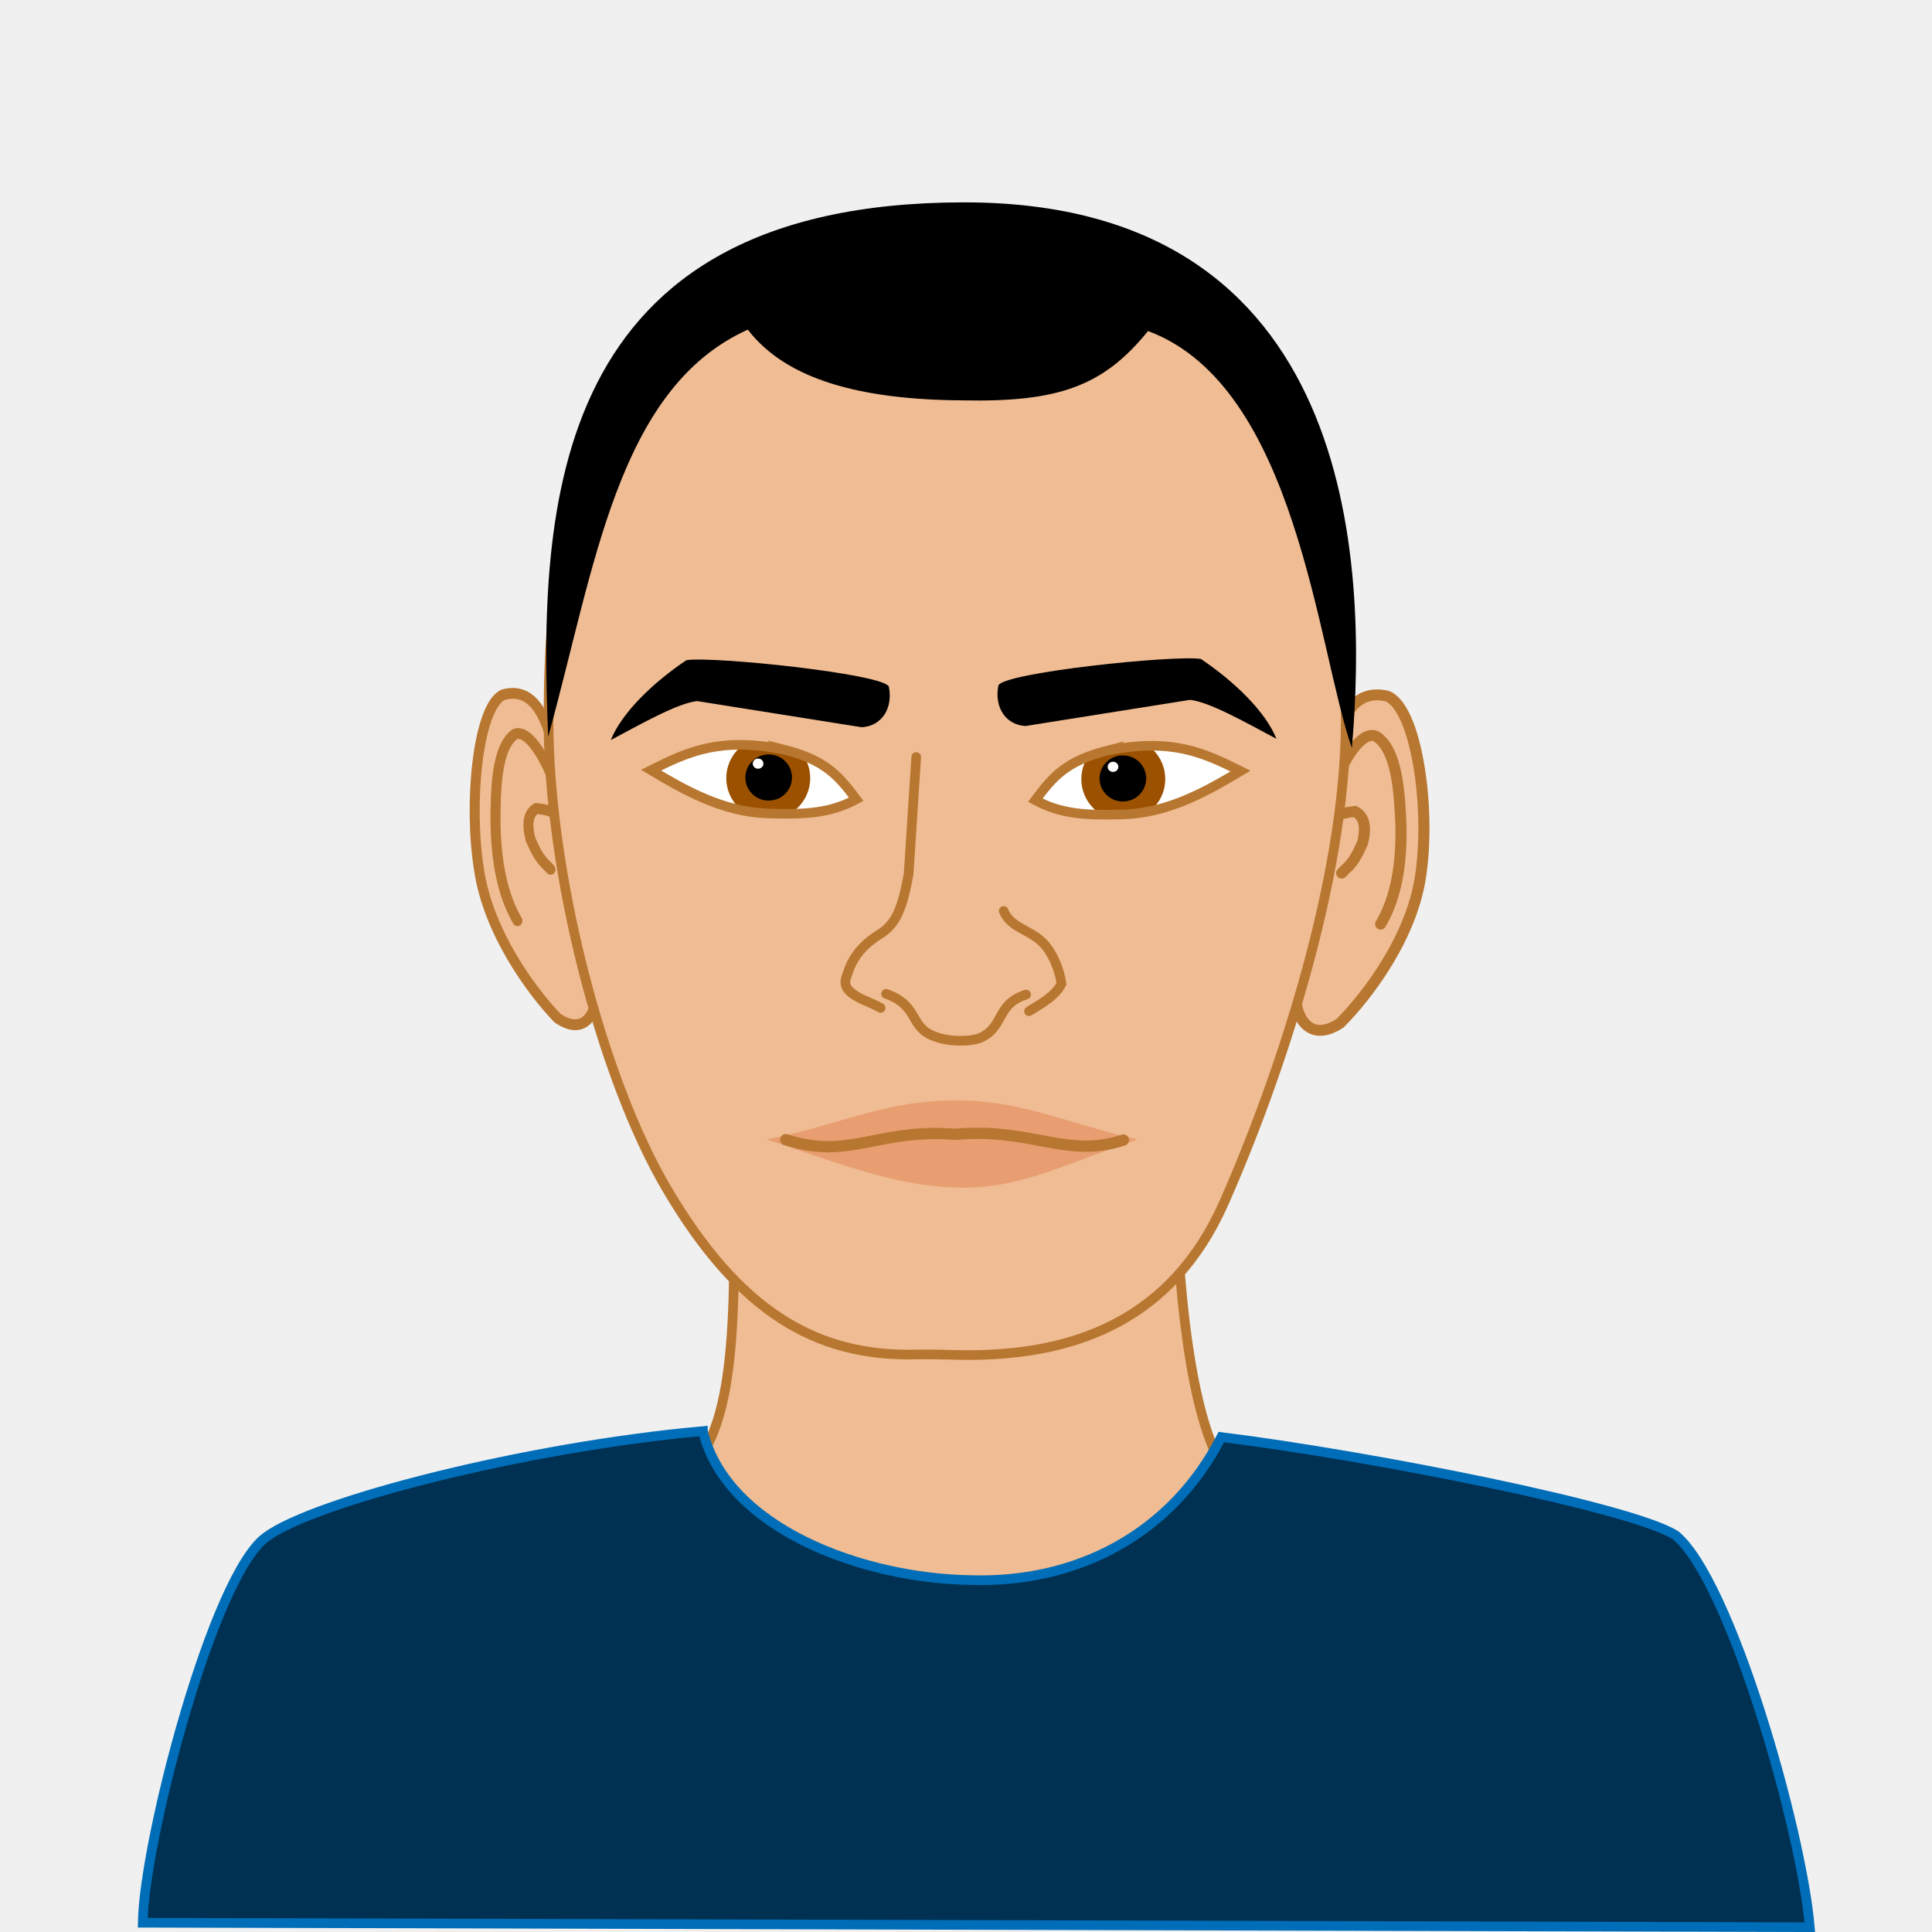
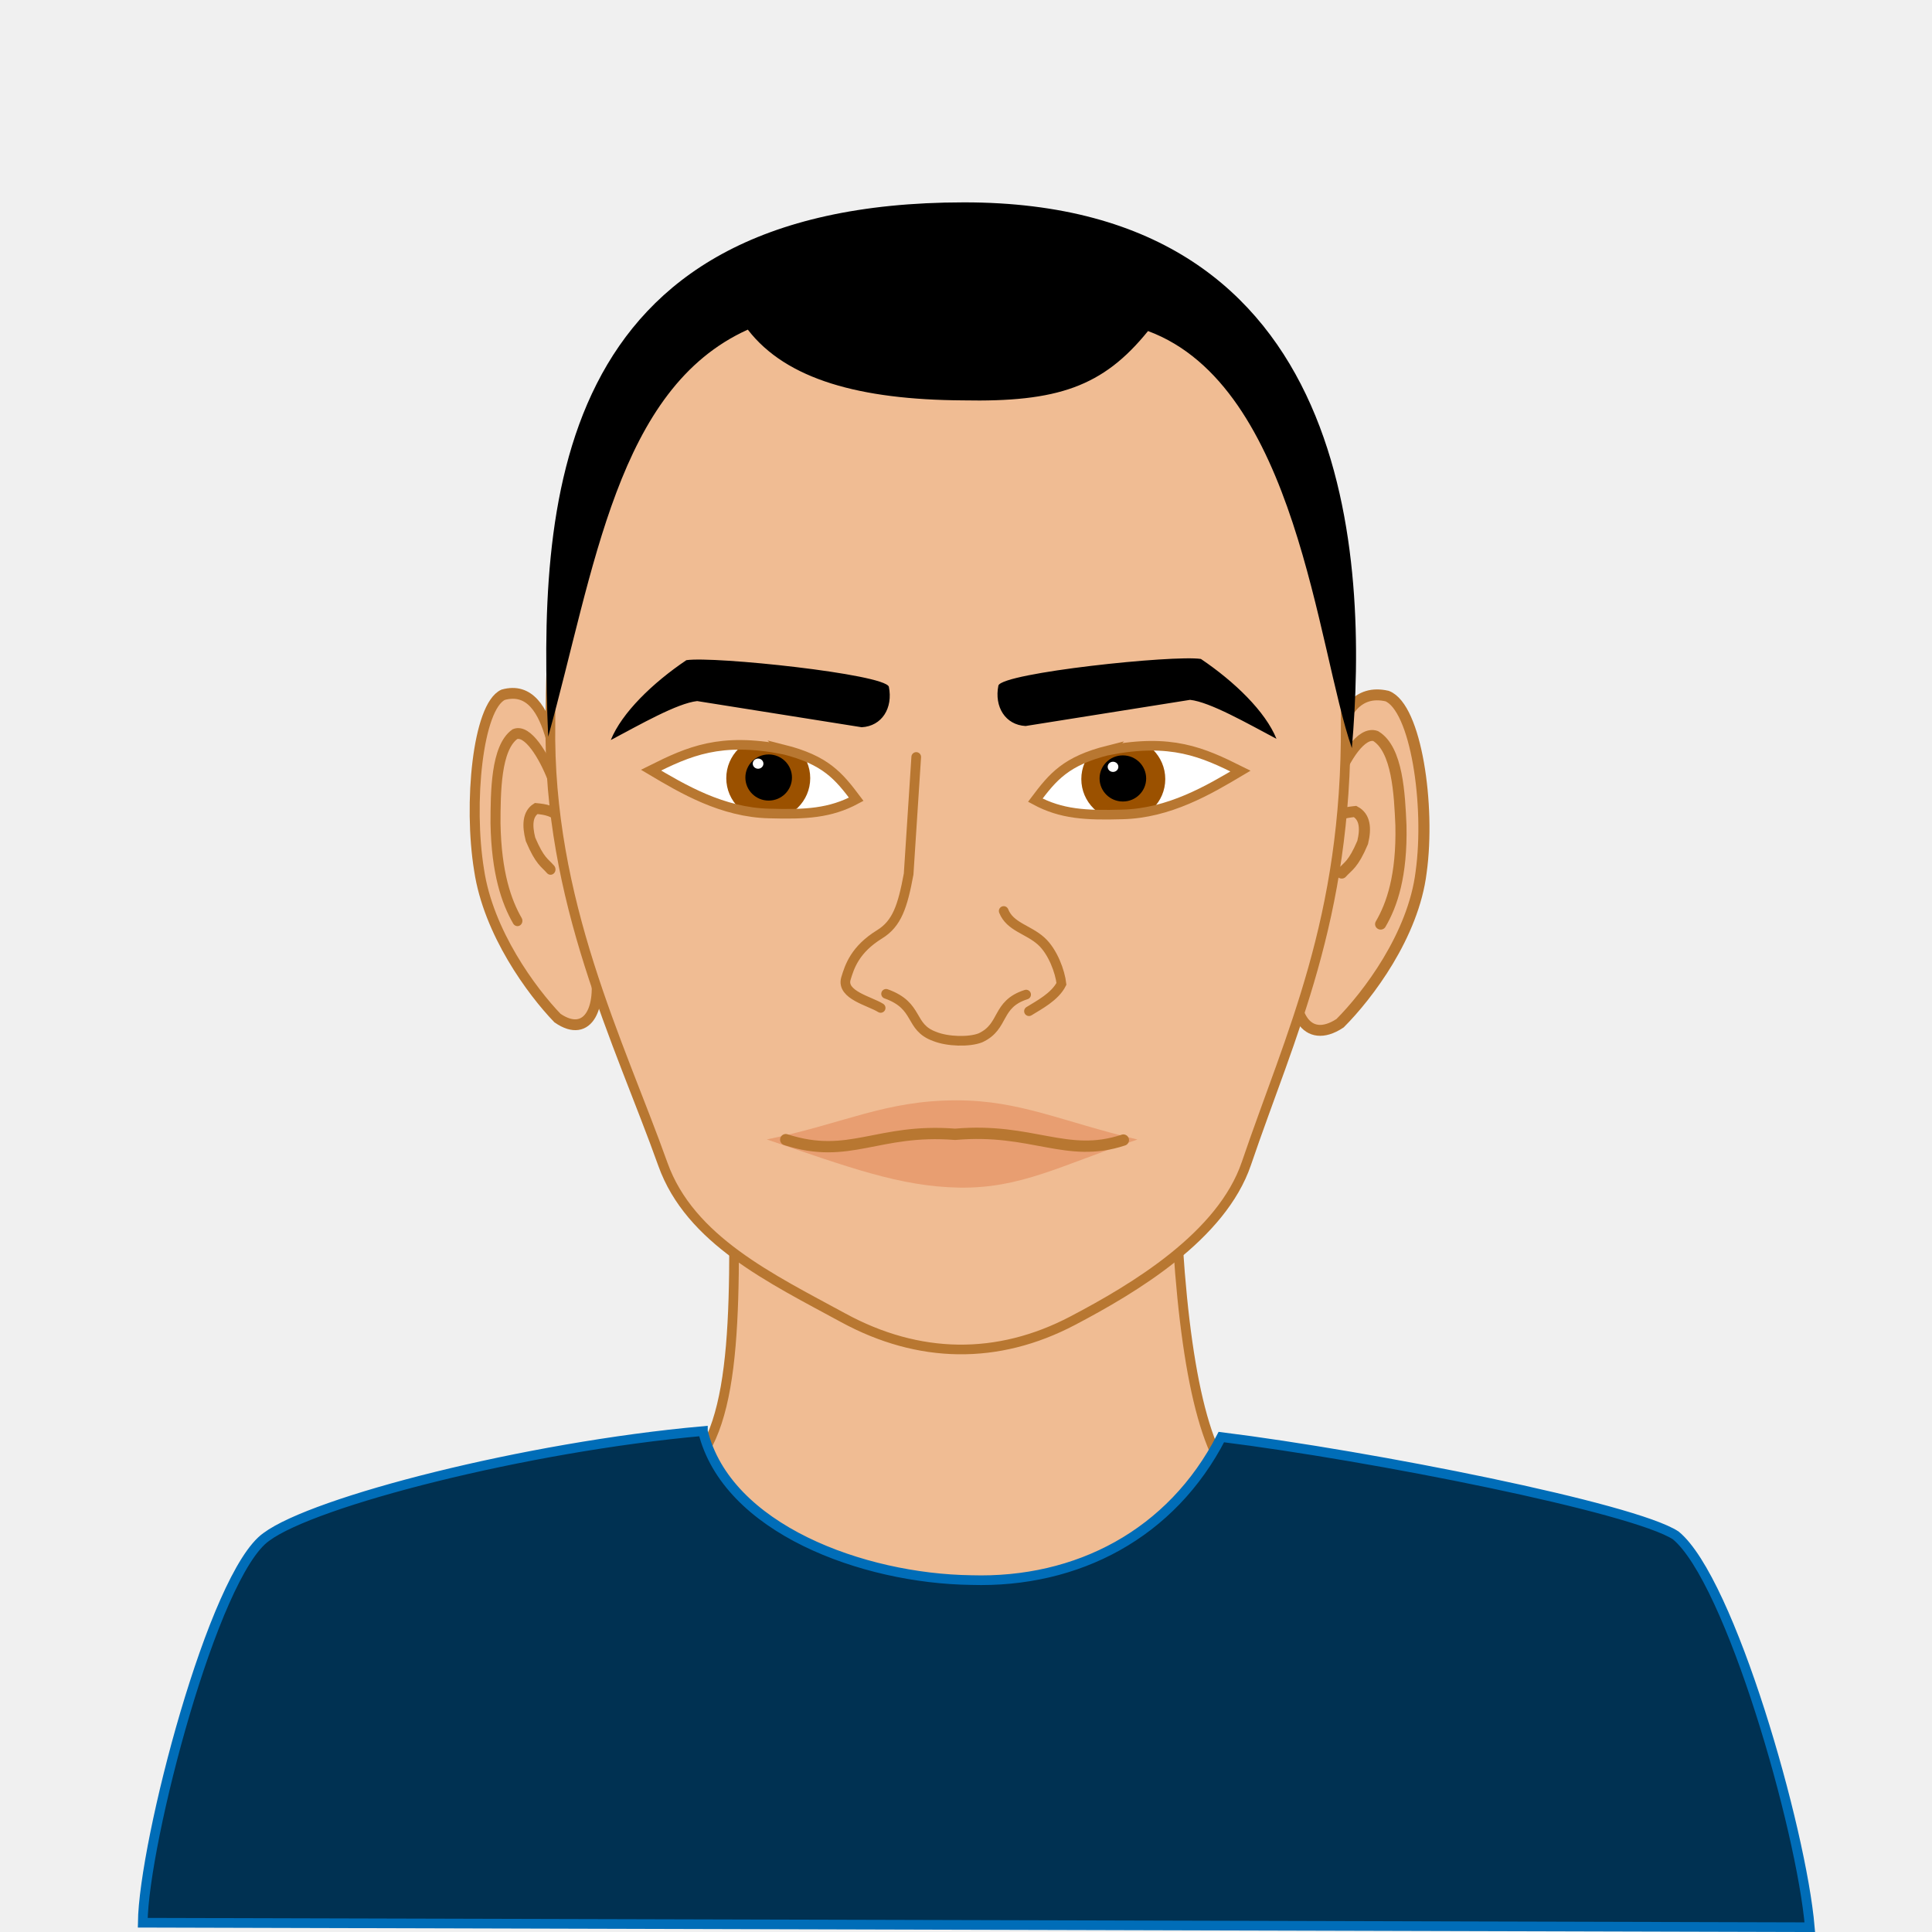
<svg xmlns="http://www.w3.org/2000/svg" width="200mm" height="200mm" viewBox="0 0 200 200" version="1.1" id="svg1">
  <defs id="defs1" />
  <g id="layer1">
    <path style="display:inline;fill:#f0bc93;fill-opacity:1;stroke:#b87731;stroke-width:1;stroke-linecap:round;stroke-opacity:1" d="m 75.856,116.87 c 0.248,17.358 0.772,30.662 -4.714,35.472 -6.03,5.279 -41.969,4.609 -40.585,10.333 4.264,17.631 18.077,24.35 38.913,24.134 12.258,-0.127 38.28,1.442 60.096,0.183 17.917,-1.034 36.267,-3.161 36.472,-24.879 0.051,-5.431 -34.015,-3.572 -39.444,-10.234 -3.206,-5.26 -4.838,-17.539 -5.088,-34.701 z" id="neck" />
    <path style="display:inline;fill:#003152;fill-opacity:1;stroke:#006db8;stroke-width:1;stroke-linecap:round;stroke-opacity:1" d="m 72.764,148.147 c 2.454,10.111 16.588,15.271 27.76,15.422 11.015,0.34 20.772,-4.798 25.909,-14.805 15.628,1.953 42.668,7.319 47.038,10.179 5.635,4.636 13.009,30.383 13.88,40.561 L 14.776,199.04 c 0.108,-8.384 7.311,-36.111 12.801,-39.944 4.922,-3.66 26.793,-9.301 45.187,-10.95 z" id="shirt" />
    <g id="ears" transform="translate(0.3301161,6.272205)">
      <g id="g27" transform="matrix(1.028538,-0.1038707,0.1125761,1.11474,-5.510016,-20.64248)">
        <path style="fill:#f0bc93;fill-opacity:1;stroke:#b87731;stroke-width:1;stroke-linecap:round;stroke-opacity:1" d="m 51.048,86.235 c -0.502,-2.694 -1.602,-4.898 -4.318,-4.472 -2.664,0.846 -4.575,9.718 -4.164,15.885 0.295,5.834 4.016,11.631 6.323,14.343 2.917,2.28 4.704,-0.744 4.164,-4.627 z" id="ear-1l" />
        <path style="fill:#f0bc93;fill-opacity:1;stroke:#b87731;stroke-width:1;stroke-linecap:round;stroke-opacity:1" d="m 50.834,90.019 c -0.691,-2.343 -2.024,-4.869 -3.326,-4.526 -2.05,1.067 -2.517,5.171 -2.835,8.015 -0.414,4.588 0.307,7.322 1.2,9.16" id="ear-1l1" />
        <path style="fill:#f0bc93;fill-opacity:1;stroke:#b87731;stroke-width:1;stroke-linecap:round;stroke-opacity:1" d="m 51.325,93.836 c -0.684,-0.97 -1.568,-1.142 -2.454,-1.309 -0.91,0.421 -1.091,1.437 -0.872,2.781 0.716,2.123 1.166,2.254 1.69,2.944" id="ear-1l2" />
      </g>
      <g id="g26" transform="matrix(1.147975,0.08057442,-0.07904145,1.126134,-25.46273,-36.65206)">
        <path style="display:inline;fill:#f0bc93;fill-opacity:1;stroke:#b87731;stroke-width:1;stroke-linecap:round;stroke-opacity:1" d="m 148.169,84.524 c 0.502,-2.694 1.602,-4.898 4.318,-4.472 2.664,0.846 4.575,9.718 4.164,15.885 -0.295,5.834 -4.016,11.631 -6.323,14.343 -2.917,2.28 -4.704,-0.744 -4.164,-4.627 z" id="ear-1r" />
        <path style="display:inline;fill:#f0bc93;fill-opacity:1;stroke:#b87731;stroke-width:1;stroke-linecap:round;stroke-opacity:1" d="m 148.383,88.308 c 0.691,-2.343 2.024,-4.869 3.326,-4.526 2.05,1.067 2.517,5.171 2.835,8.015 0.414,4.588 -0.307,7.322 -1.2,9.16" id="ear-1r1" />
        <path style="display:inline;fill:#f0bc93;fill-opacity:1;stroke:#b87731;stroke-width:1;stroke-linecap:round;stroke-opacity:1" d="m 147.892,92.125 c 0.684,-0.97 1.568,-1.142 2.454,-1.309 0.91,0.421 1.091,1.437 0.872,2.781 -0.716,2.123 -1.166,2.254 -1.69,2.944" id="ear-1r2" />
      </g>
    </g>
-     <path style="display:inline;fill:#f0bc93;fill-opacity:1;stroke:#b87731;stroke-width:1;stroke-linecap:round;stroke-opacity:1" d="m 56.788,74.312 c -0.097,15.482 5.355,37.058 12.219,48.725 7.463,12.687 15.411,17.468 25.957,17.176 3.567,-0.045 4.513,0.17 7.739,-0.002 8.432,-0.448 18.537,-3.34 24,-15.701 5.731,-12.968 12.534,-33.348 12.607,-49.629 C 139.617,43.736 130.658,22.871 99.348,22.742 67.757,22.6 56.713,41.1 56.788,74.312 Z" id="face" />
+     <g id="g4">
+       <path style="display:inline;fill:#f0bc93;fill-opacity:1;stroke:#b87731;stroke-width:1;stroke-linecap:round;stroke-opacity:1" d="m 56.982,74.893 c -0.29,18.387 7.132,32.999 11.638,45.627 2.808,7.867 11.277,11.868 18.645,15.884 7.856,4.283 16.021,4.385 23.764,0.322 6.394,-3.356 15.439,-8.763 17.996,-16.281 4.566,-13.423 10.404,-25.215 10.283,-45.562 C 139.617,43.736 130.658,22.871 99.348,22.742 67.757,22.6 56.907,41.681 56.982,74.893 Z" id="face-2" />
+       <path style="display:none;fill:#f0bc93;fill-opacity:1;stroke:#b87731;stroke-width:1;stroke-linecap:round;stroke-opacity:1" d="m 57.098,74.885 c -0.097,15.482 6.341,37.982 12.412,50.081 6.347,12.647 17.37,14.855 29.629,14.851 13.468,-0.005 23.378,-2.372 28.841,-14.732 5.731,-12.968 11.373,-33.929 11.445,-50.21 C 139.733,43.728 130.774,22.863 99.464,22.734 67.873,22.592 57.023,41.673 57.098,74.885 Z" id="face-1" />
+     </g>
    <g id="mouth" transform="translate(-1.476348,-7.70353)">
      <g id="mouth-2" style="display:inline">
        <path style="display:inline;fill:#e89e71;fill-opacity:1;stroke:none;stroke-width:1.17;stroke-linecap:round;stroke-opacity:1" d="m 100.481,121.61 c 6.597,-0.005 10.9,2.197 18.746,4.056 -7.975,2.7 -12.087,5.078 -18.437,4.979 -6.139,-0.101 -11.495,-2.123 -19.938,-4.988 7.862,-1.595 12.227,-4.052 19.629,-4.046 z" id="mouth-back-2" />
        <path style="display:inline;fill:none;fill-opacity:1;stroke:#b87731;stroke-width:1.17;stroke-linecap:round;stroke-opacity:1" d="m 82.816,125.68 c 6.602,2.139 9.487,-1.185 17.535,-0.553 7.988,-0.705 11.543,2.548 17.416,0.596" id="mouth-front-2" />
      </g>
      <g id="mouth-1" style="display:none" transform="translate(0.5409582,-0.06692919)">
        <path style="display:inline;fill:#e89e71;fill-opacity:1;stroke:none;stroke-width:1.17;stroke-linecap:round;stroke-opacity:1" d="m 80.699,126.421 c 4.654,-2.614 11.106,-6.2 13.597,-6.233 5.585,1.599 8.323,1.83 13.536,-0.067 2.463,0.378 7.16,3.652 11.472,6.233 -7.762,1.781 -12.163,4.388 -18.513,4.29 -6.139,-0.101 -10.499,-2.465 -20.091,-4.223 z" id="mouth-back-1" />
        <path style="display:inline;fill:none;fill-opacity:1;stroke:#b87731;stroke-width:1.17;stroke-linecap:round;stroke-opacity:1" d="m 81.901,126.162 c 6.314,-0.757 10.362,-2.055 13.068,-1.857 2.602,0.452 3.604,1.042 6.106,0.894 2.428,-0.015 3.437,-0.785 5.936,-1.253 2.164,0.011 6.845,0.988 11.593,2.099" id="mouth-front-1" />
      </g>
    </g>
    <g id="g3" transform="translate(-1.145024,-11.40233)">
      <g id="eyes-2" style="display:inline" transform="translate(0.4746173,6.561208)">
        <g id="g25" transform="matrix(0.9052717,0,0,0.8963887,8.757076,4.377191)" style="display:inline">
          <rect style="fill:#ffffff;fill-opacity:1;stroke:none;stroke-width:1.5;stroke-linecap:round;stroke-dasharray:none;stroke-opacity:1" id="eye-white-2l" width="26.588" height="10.549" x="65.098" y="80.704" transform="matrix(1.104641,0,0,1.115587,-9.833044,-5.205547)" />
          <circle style="display:inline;mix-blend-mode:normal;fill:#9b5100;fill-opacity:1;stroke:none;stroke-width:1.199;stroke-linecap:round;stroke-dasharray:none;stroke-opacity:1" id="eye-iris-2l" cx="-78.918" cy="90.382" transform="scale(-1,1)" r="4.8" />
          <circle style="display:inline;fill:#000000;fill-opacity:1;stroke-width:1;stroke-linecap:round" id="eye-pupil-2l" cx="78.966" cy="90.31" r="2.664" />
          <ellipse style="display:inline;fill:#ffffff;fill-opacity:1;stroke:none;stroke-width:1;stroke-linecap:round;stroke-opacity:1" id="eye-hl-2l" cx="77.756" cy="88.707" rx="0.61" ry="0.588" />
          <path id="eye-mask-2l" style="display:inline;fill:#f0bc93;fill-opacity:1;stroke:none;stroke-width:1;stroke-linecap:round;stroke-dasharray:none;stroke-opacity:1" d="M 62.93,78.031 V 92.986 H 79.531 92.553 V 78.031 Z m 19.218,4.268 c 4.388,1.105 5.371,2.853 7.196,5.279 -2.694,1.454 -4.895,1.465 -8.629,1.358 -4.878,-0.104 -9.699,-2.43 -12.966,-4.372 3.966,-1.981 7.87,-3.519 14.398,-2.265 z" transform="matrix(1.104641,0,0,1.115587,-9.673422,-4.883139)" />
          <path id="eye-outline-2l" style="display:inline;fill:none;fill-opacity:1;stroke:#b87731;stroke-width:1.11;stroke-linecap:round;stroke-dasharray:none;stroke-opacity:1" d="m 80.64,87.062 c 4.847,1.233 6.322,3.052 8.339,5.758 -2.976,1.622 -5.797,1.766 -9.921,1.646 -5.388,-0.116 -9.936,-2.842 -13.544,-5.008 4.381,-2.21 7.914,-3.795 15.127,-2.395 z" />
        </g>
        <g id="g25-8" transform="matrix(-0.9052717,0,0,0.8963887,188.395,4.472272)" style="display:inline">
          <rect style="fill:#ffffff;fill-opacity:1;stroke:none;stroke-width:1.5;stroke-linecap:round;stroke-dasharray:none;stroke-opacity:1" id="eye-white-2r" width="26.588" height="10.549" x="65.098" y="80.704" transform="matrix(1.104641,0,0,1.115587,-9.833044,-5.205547)" />
          <circle style="display:inline;mix-blend-mode:normal;fill:#9b5100;fill-opacity:1;stroke:none;stroke-width:1.199;stroke-linecap:round;stroke-dasharray:none;stroke-opacity:1" id="eye-iris-2r" cx="-78.918" cy="90.382" transform="scale(-1,1)" r="4.8" />
          <circle style="display:inline;fill:#000000;fill-opacity:1;stroke-width:1;stroke-linecap:round" id="eye-pupil-2r" cx="78.966" cy="90.31" r="2.664" />
          <ellipse style="display:inline;fill:#ffffff;fill-opacity:1;stroke:none;stroke-width:1;stroke-linecap:round;stroke-opacity:1" id="eye-hl-2r" cx="80.092" cy="88.969" rx="0.61" ry="0.588" />
          <path id="eye-mask-2r" style="display:inline;fill:#f0bc93;fill-opacity:1;stroke:none;stroke-width:1;stroke-linecap:round;stroke-dasharray:none;stroke-opacity:1" d="M 62.93,78.031 V 92.986 H 79.531 92.553 V 78.031 Z m 19.218,4.268 c 4.388,1.105 5.371,2.853 7.196,5.279 -2.694,1.454 -4.895,1.465 -8.629,1.358 -4.878,-0.104 -9.699,-2.43 -12.966,-4.372 3.966,-1.981 7.87,-3.519 14.398,-2.265 z" transform="matrix(1.104641,0,0,1.115587,-9.673422,-4.883139)" />
          <path id="eye-outline-2r" style="display:inline;fill:none;fill-opacity:1;stroke:#b87731;stroke-width:1.11;stroke-linecap:round;stroke-dasharray:none;stroke-opacity:1" d="m 80.64,87.062 c 4.847,1.233 6.322,3.052 8.339,5.758 -2.976,1.622 -5.797,1.766 -9.921,1.646 -5.388,-0.116 -9.936,-2.842 -13.544,-5.008 4.381,-2.21 7.914,-3.795 15.127,-2.395 z" />
        </g>
      </g>
      <g id="eyes-1" style="display:none" transform="translate(0.7771044,8.062474)">
        <g id="g25-22" transform="matrix(0.9052717,0,0,0.8963887,9.759438,3.19411)" style="display:inline">
          <path style="display:inline;fill:#ffffff;fill-opacity:1;stroke:#b87731;stroke-width:1;stroke-linecap:round;stroke-opacity:1" d="m 88.532,91.689 c -2.15,-3.575 -3.767,-6.027 -8.947,-6.539 -8.019,0.008 -9.617,3.142 -12.722,6.238 3.915,2.249 6.899,4.188 12.711,4.034 4.386,-0.574 5.982,-1.547 8.958,-3.734 z" id="eye-white-1l" />
          <circle style="display:inline;fill:#9b5100;fill-opacity:1;stroke:none;stroke-width:1.199;stroke-linecap:round;stroke-dasharray:none;stroke-opacity:1" id="eye-iris-1l" cx="-78.918" cy="90.382" transform="scale(-1,1)" r="4.8" />
          <circle style="display:inline;fill:#000000;fill-opacity:1;stroke-width:1;stroke-linecap:round" id="eye-pupil-1l" cx="78.966" cy="90.31" r="2.664" />
          <ellipse style="display:inline;fill:#ffffff;fill-opacity:1;stroke:none;stroke-width:1;stroke-linecap:round;stroke-opacity:1" id="eye-hl-1l" cx="77.756" cy="88.707" rx="0.61" ry="0.588" />
        </g>
        <g id="g25-22-0" transform="matrix(-0.9052717,0,0,0.8963887,187.7146,3.2163)" style="display:inline">
          <path style="display:inline;fill:#ffffff;fill-opacity:1;stroke:#b87731;stroke-width:1;stroke-linecap:round;stroke-opacity:1" d="m 88.532,91.689 c -2.15,-3.575 -3.767,-6.027 -8.947,-6.539 -8.019,0.008 -9.617,3.142 -12.722,6.238 3.915,2.249 6.899,4.188 12.711,4.034 4.386,-0.574 5.982,-1.547 8.958,-3.734 z" id="eye-white-1r" />
          <circle style="display:inline;fill:#9b5100;fill-opacity:1;stroke:none;stroke-width:1.199;stroke-linecap:round;stroke-dasharray:none;stroke-opacity:1" id="eye-iris-1r" cx="-78.918" cy="90.382" transform="scale(-1,1)" r="4.8" />
          <circle style="display:inline;fill:#000000;fill-opacity:1;stroke-width:1;stroke-linecap:round" id="eye-pupil-1r" cx="78.966" cy="90.31" r="2.664" />
          <ellipse style="display:inline;fill:#ffffff;fill-opacity:1;stroke:none;stroke-width:1;stroke-linecap:round;stroke-opacity:1" id="eye-hl-1r" cx="80.101" cy="88.707" rx="0.61" ry="0.588" />
        </g>
      </g>
    </g>
    <path id="nose" style="display:inline;fill:none;fill-opacity:1;stroke:#b87731;stroke-width:1;stroke-linecap:round;stroke-opacity:1" d="m 103.903,94.306 c 0.659,1.655 2.519,1.891 3.878,3.116 1.213,1.093 1.964,3.186 2.099,4.426 -0.672,1.342 -2.359,2.207 -3.361,2.831 m -14.792,-1.798 c 3.503,1.248 2.325,3.44 5.047,4.418 1.338,0.535 3.558,0.591 4.715,0.139 2.553,-1.181 1.584,-3.476 4.735,-4.48 m -15.059,1.383 c -1.114,-0.709 -4.085,-1.335 -3.598,-3.035 0.381,-1.253 0.935,-3.012 3.493,-4.591 1.797,-1.109 2.378,-2.881 3.001,-6.23 l 0.787,-12.123" />
    <path style="display:inline;fill:#000000;fill-opacity:1;stroke:none;stroke-width:1;stroke-linecap:round;stroke-opacity:1" d="m 56.749,76.264 c 4.815,-17.362 7.128,-36.039 20.665,-42.141 3.986,5.182 11.664,7.254 22.229,7.323 9.831,0.197 14.537,-1.408 19.2,-7.177 15.393,5.722 17.501,32.818 21.102,43.176 1.676,-19.303 0.402,-56.54 -40.176,-56.496 -42.965,0.023 -44.015,31.616 -43.021,55.315 z" id="hair" />
    <path id="eyebrows" style="display:inline;fill:#000000;fill-opacity:1;stroke:none;stroke-width:1;stroke-linecap:round;stroke-opacity:1" d="M 89.198,75.283 72.17,72.575 c -2.059,0.224 -5.903,2.425 -8.942,4.035 1.145,-2.835 4.352,-5.928 7.822,-8.268 2.817,-0.436 20.522,1.432 20.964,2.748 0.446,2.208 -0.721,4.083 -2.815,4.193 z m 16.972,-0.127 17.028,-2.708 c 2.059,0.224 5.903,2.425 8.942,4.035 -1.145,-2.835 -4.352,-5.928 -7.822,-8.268 -2.817,-0.436 -20.522,1.432 -20.964,2.748 -0.446,2.208 0.721,4.083 2.815,4.193 z" />
  </g>
</svg>
